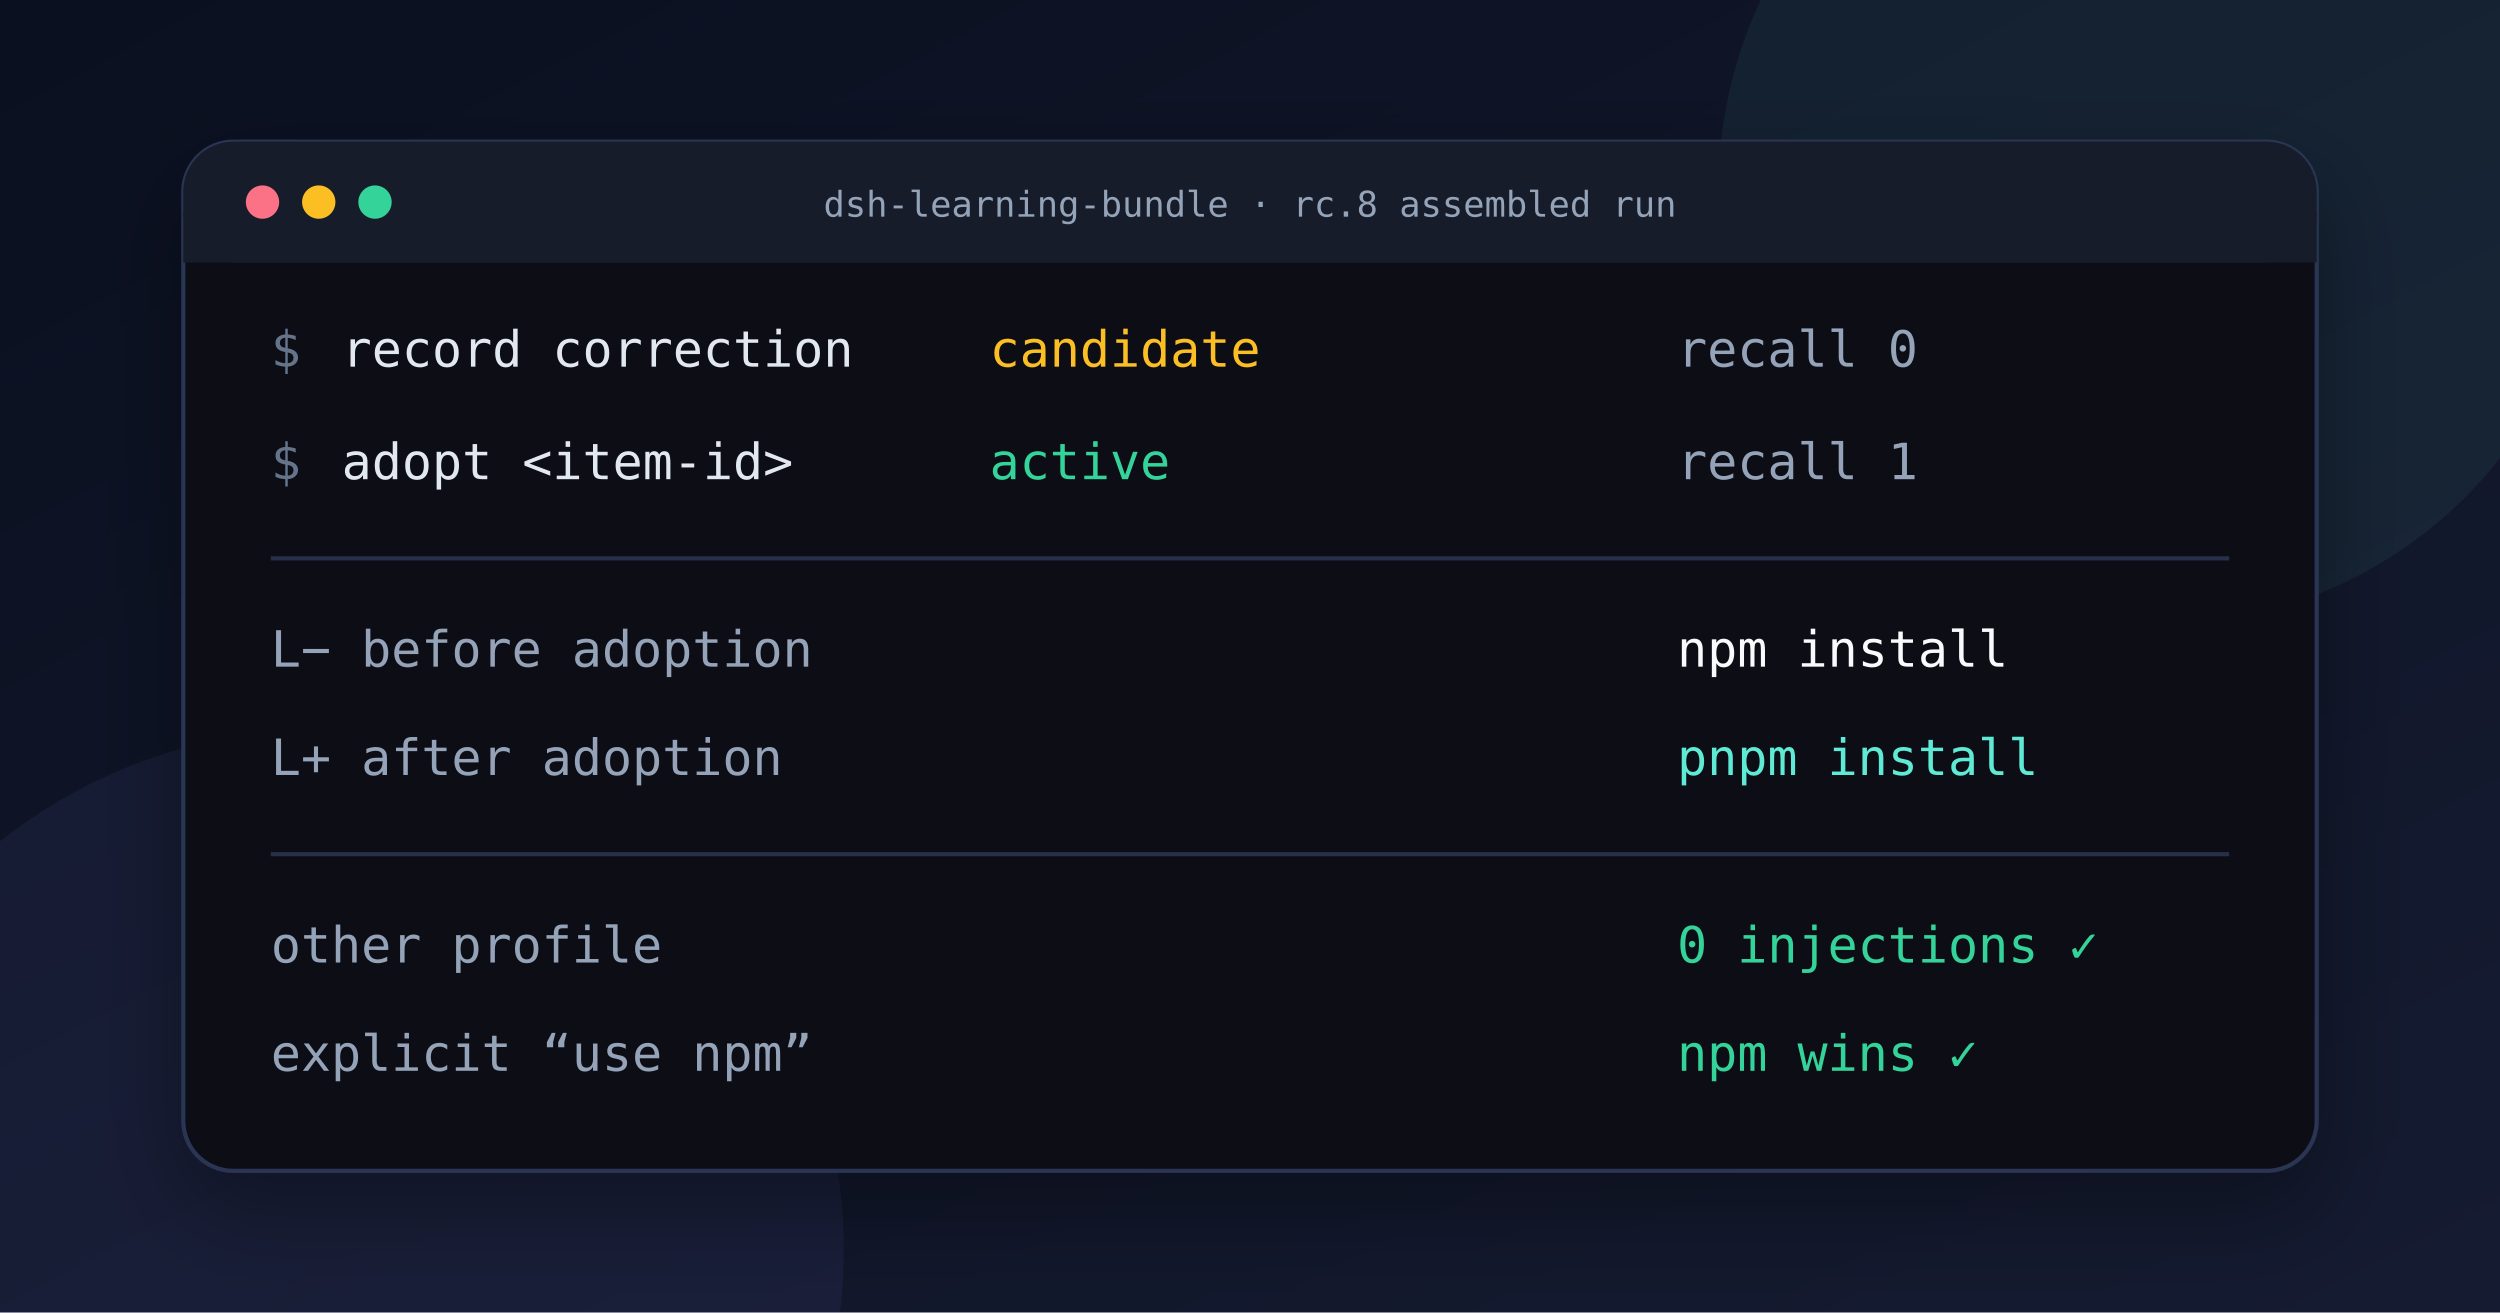
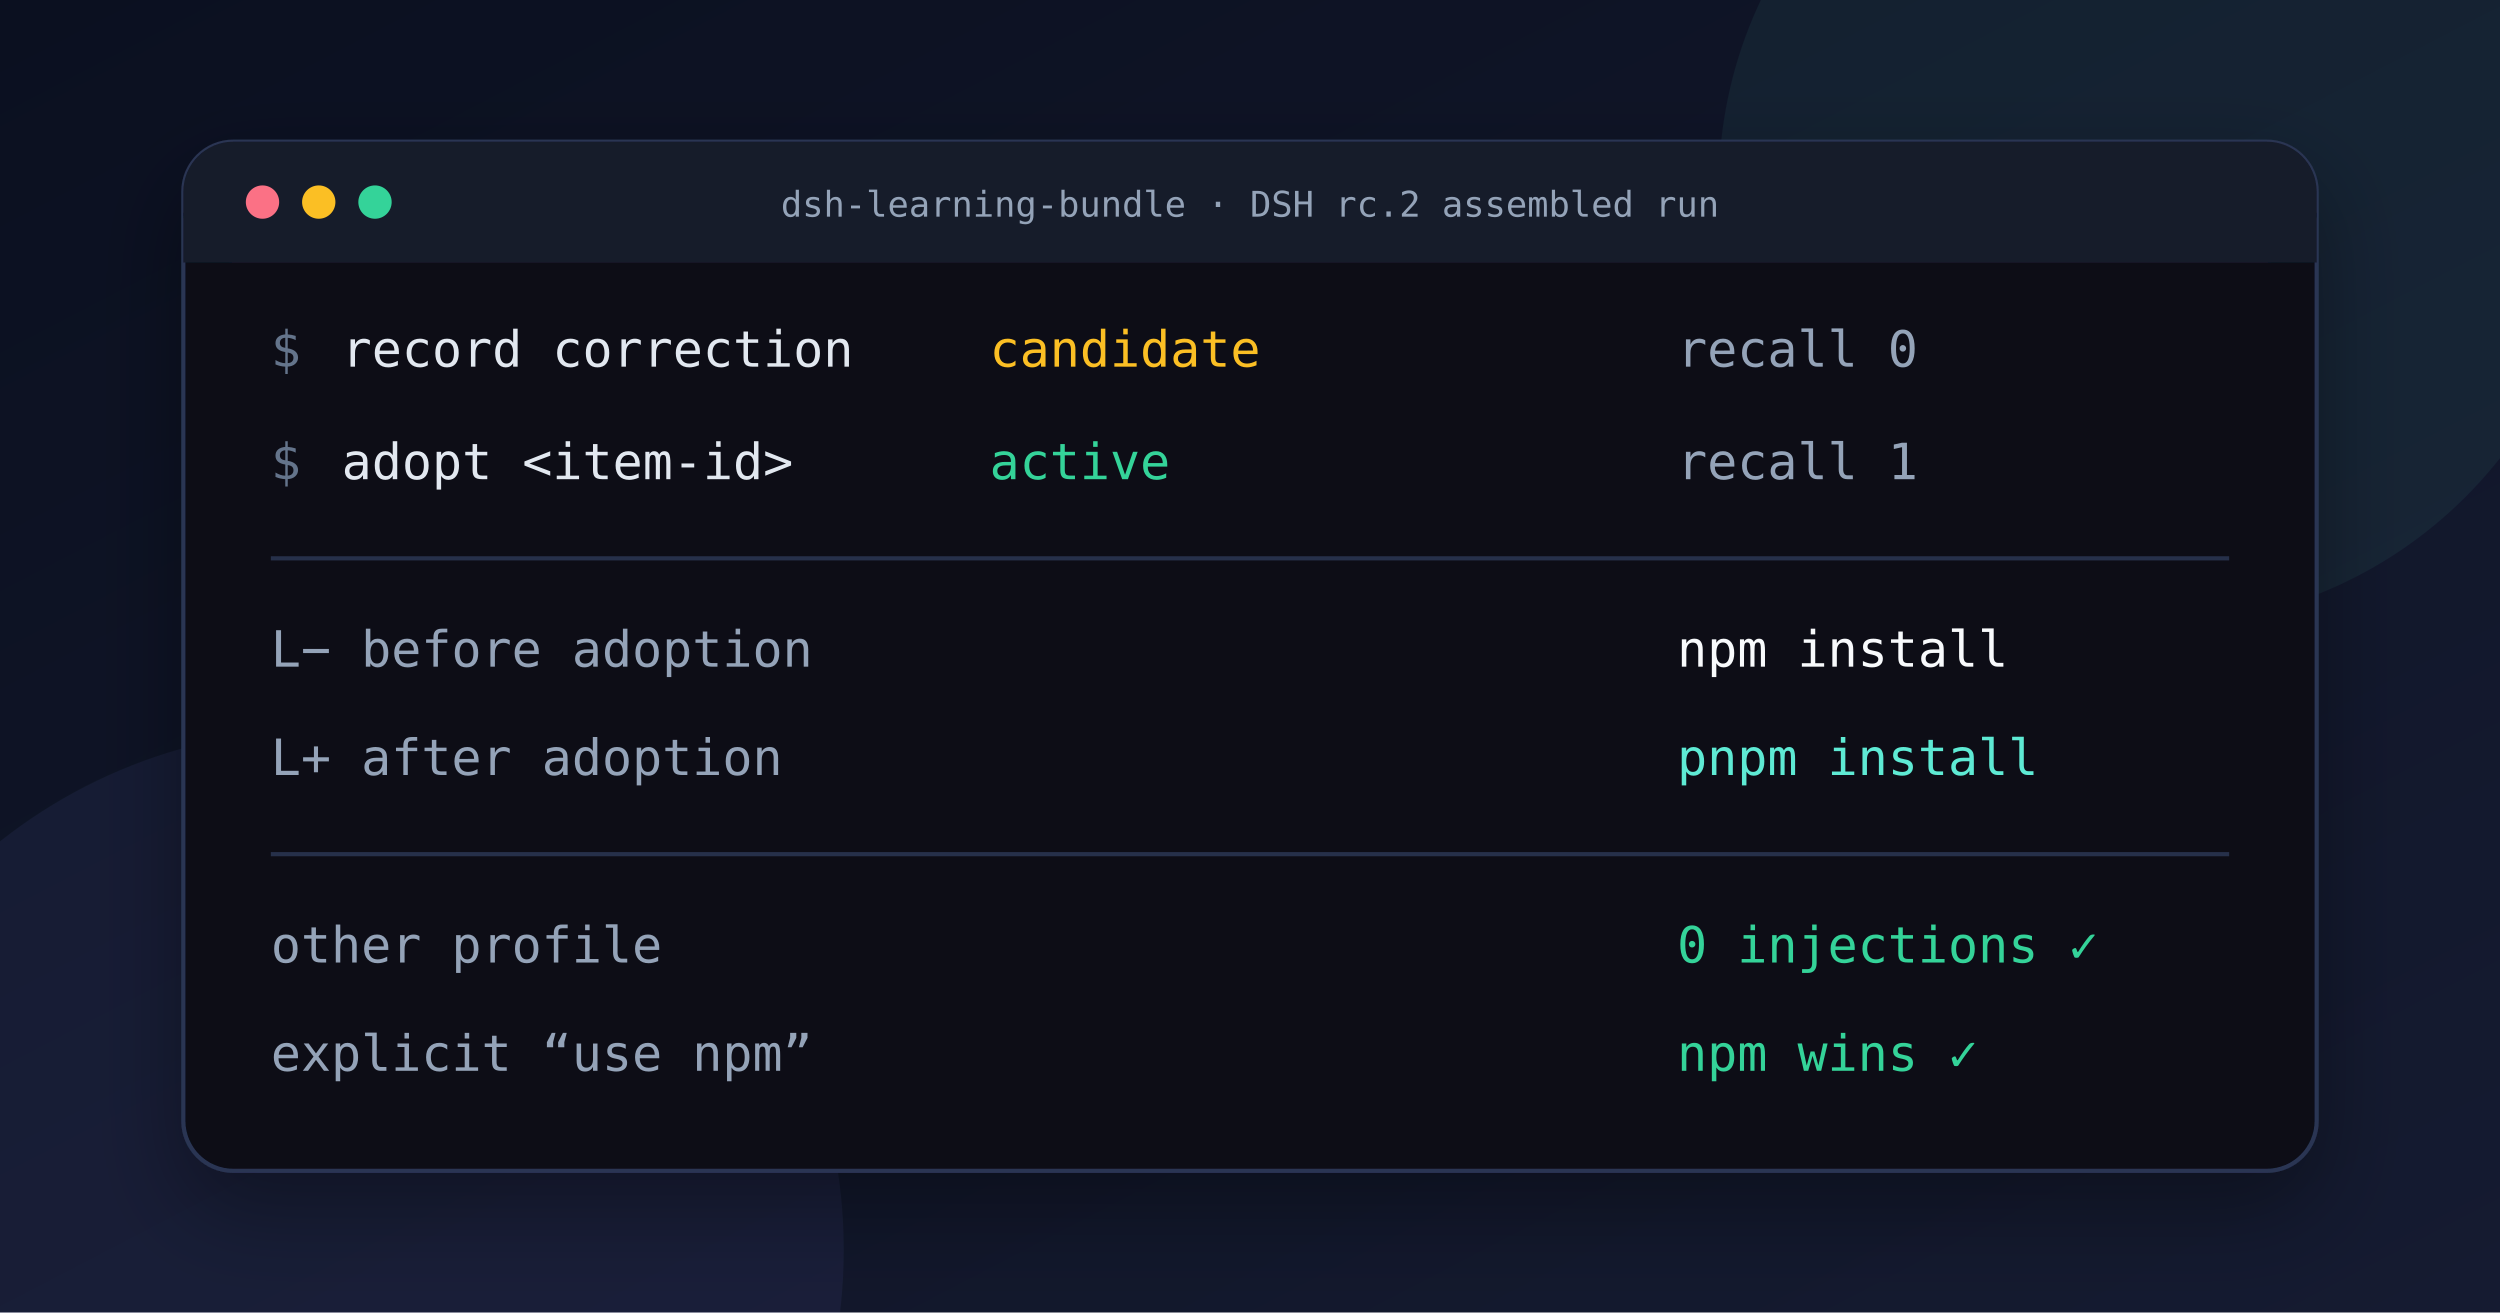
<svg xmlns="http://www.w3.org/2000/svg" width="1200" height="630" viewBox="0 0 1200 630" role="img" aria-labelledby="title desc">
  <defs>
    <linearGradient id="bg" x1="0" y1="0" x2="1" y2="1">
      <stop offset="0" stop-color="#0b1020" />
      <stop offset="1" stop-color="#151b31" />
    </linearGradient>
    <filter id="shadow" x="-10%" y="-20%" width="120%" height="140%">
      <feDropShadow dx="0" dy="18" stdDeviation="22" flood-color="#000" flood-opacity="0.35" />
    </filter>
  </defs>
  <rect width="1200" height="630" fill="url(#bg)" />
  <circle cx="1035" cy="90" r="210" fill="#5eead4" opacity="0.06" />
  <circle cx="155" cy="600" r="250" fill="#818cf8" opacity="0.07" />
  <g filter="url(#shadow)">
    <rect x="88" y="68" width="1024" height="494" rx="24" fill="#090d18" stroke="#2b3553" stroke-width="2" />
    <rect x="88" y="68" width="1024" height="58" rx="24" fill="#151b2b" />
    <rect x="88" y="102" width="1024" height="24" fill="#151b2b" />
  </g>
  <circle cx="126" cy="97" r="8" fill="#fb7185" />
  <circle cx="153" cy="97" r="8" fill="#fbbf24" />
  <circle cx="180" cy="97" r="8" fill="#34d399" />
-   <text x="600" y="104" text-anchor="middle" fill="#94a3b8" font-family="ui-monospace, SFMono-Regular, Menlo, monospace" font-size="17">dsh-learning-bundle · rc.8 assembled run</text>
+   <text x="600" y="104" text-anchor="middle" fill="#94a3b8" font-family="ui-monospace, SFMono-Regular, Menlo, monospace" font-size="17">dsh-learning-bundle · DSH rc.2 assembled run</text>
  <g font-family="ui-monospace, SFMono-Regular, Menlo, monospace" font-size="24">
    <text x="130" y="176" fill="#64748b">$</text>
    <text x="164" y="176" fill="#e2e8f0">record correction</text>
    <text x="475" y="176" fill="#fbbf24">candidate</text>
    <text x="805" y="176" fill="#94a3b8">recall 0</text>
    <text x="130" y="230" fill="#64748b">$</text>
    <text x="164" y="230" fill="#e2e8f0">adopt &lt;item-id&gt;</text>
    <text x="475" y="230" fill="#34d399">active</text>
    <text x="805" y="230" fill="#94a3b8">recall 1</text>
    <line x1="130" y1="268" x2="1070" y2="268" stroke="#26304a" stroke-width="2" />
    <text x="130" y="320" fill="#94a3b8">L− before adoption</text>
    <text x="805" y="320" fill="#f8fafc">npm install</text>
    <text x="130" y="372" fill="#94a3b8">L+ after adoption</text>
    <text x="805" y="372" fill="#5eead4">pnpm install</text>
    <line x1="130" y1="410" x2="1070" y2="410" stroke="#26304a" stroke-width="2" />
    <text x="130" y="462" fill="#94a3b8">other profile</text>
    <text x="805" y="462" fill="#34d399">0 injections ✓</text>
    <text x="130" y="514" fill="#94a3b8">explicit “use npm”</text>
    <text x="805" y="514" fill="#34d399">npm wins ✓</text>
  </g>
</svg>
